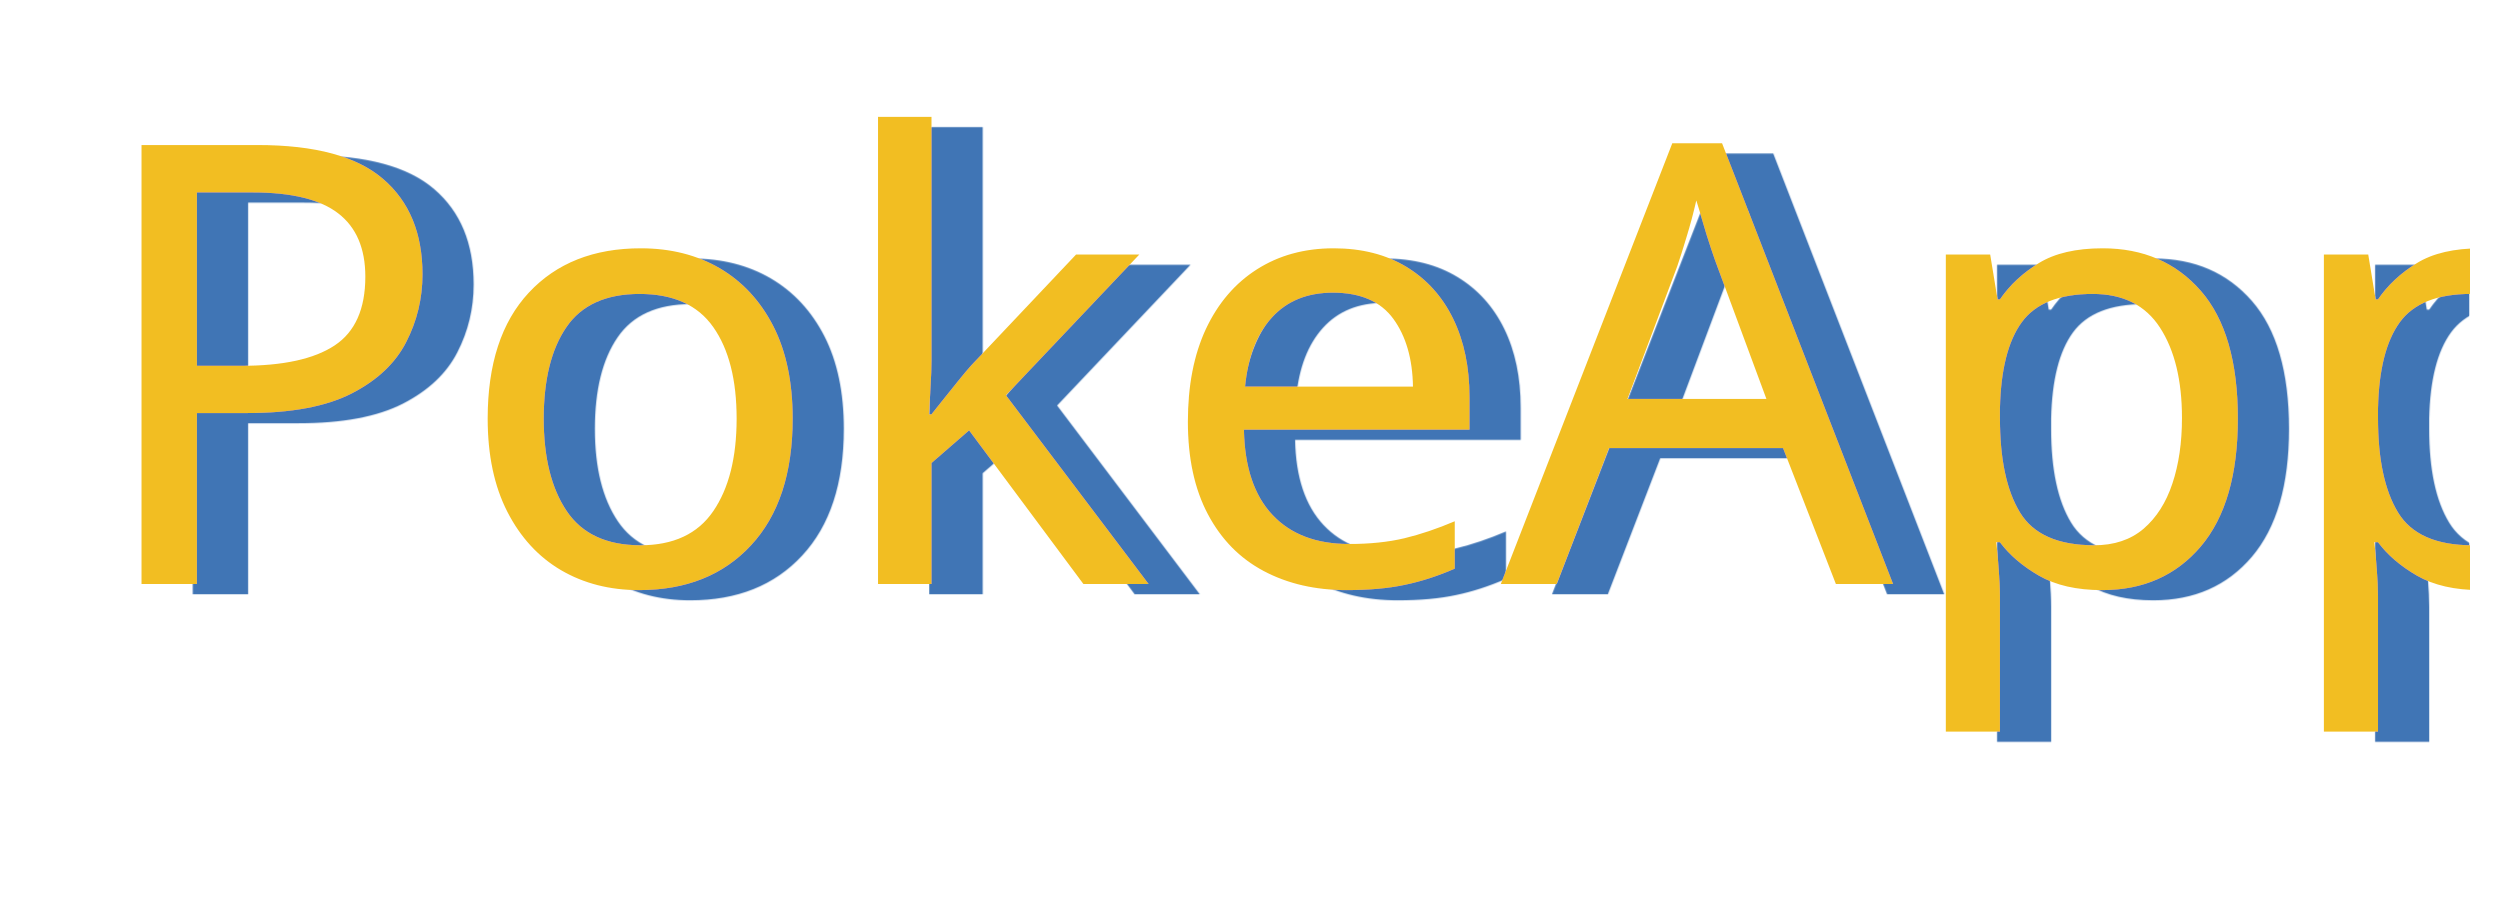
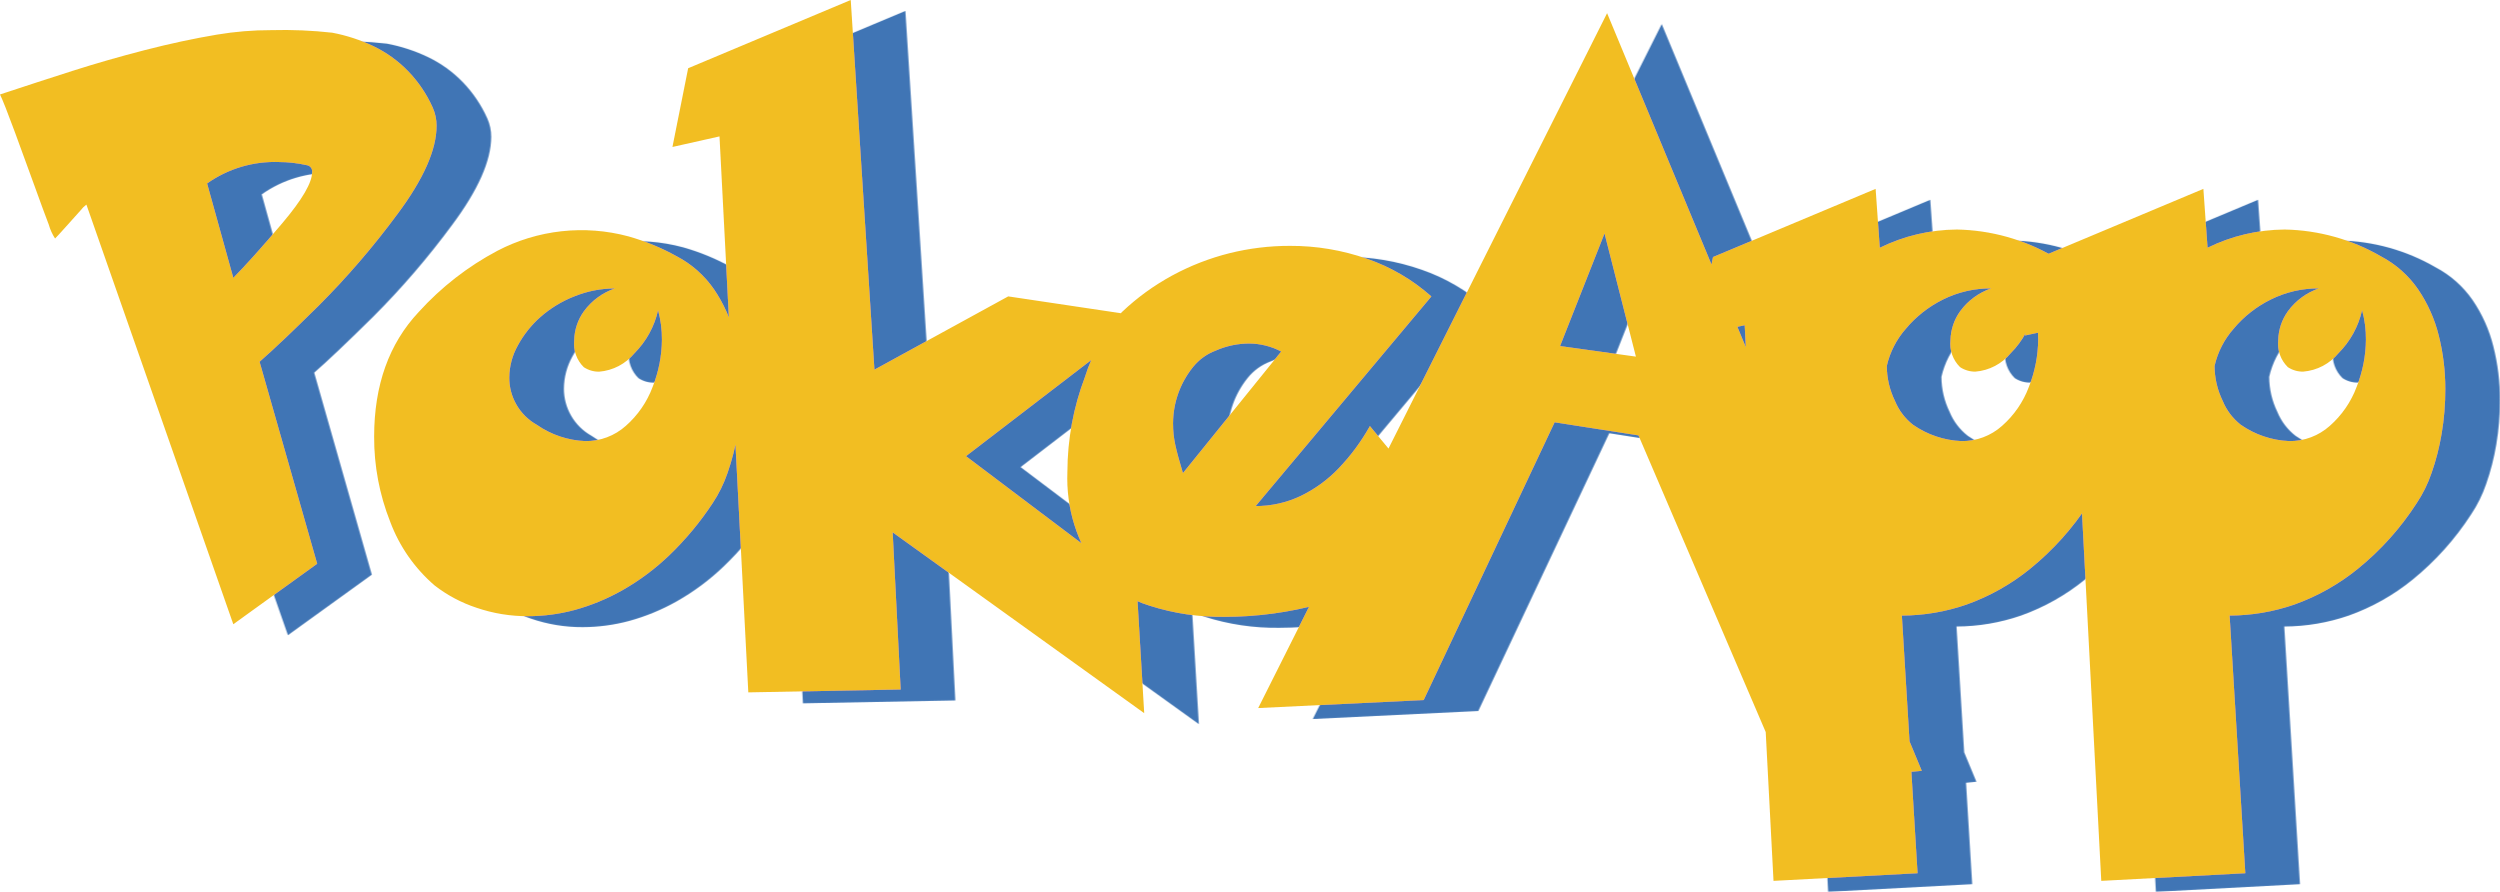
- <svg xmlns="http://www.w3.org/2000/svg" width="244" height="88" viewBox="0 0 244 88">
+ <svg xmlns="http://www.w3.org/2000/svg" width="228.828" height="81.625" viewBox="0 0 228.828 81.625">
  <defs>
-     <filter id="PokeApp" x="5" y="-66" width="236" height="197" filterUnits="userSpaceOnUse">
+     <filter id="a" x="0" y="0" width="228.828" height="81.625" filterUnits="userSpaceOnUse">
      <feOffset dx="5" dy="1" input="SourceAlpha" />
-       <feGaussianBlur result="blur" />
+       <feGaussianBlur result="b" />
      <feFlood flood-color="#4074b5" />
-       <feComposite operator="in" in2="blur" />
+       <feComposite operator="in" in2="b" />
      <feComposite in="SourceGraphic" />
    </filter>
-     <clipPath id="clip-custom_1">
-       <rect width="244" height="88" />
-     </clipPath>
  </defs>
-   <g id="custom_1" data-name="custom – 1" clip-path="url(#clip-custom_1)">
-     <g transform="matrix(1, 0, 0, 1, 0, 0)" filter="url(#PokeApp)">
-       <text id="PokeApp-2" data-name="PokeApp" transform="translate(8 -66)" fill="#f2be22" font-size="60" font-family="PokemonSolidNormal, Pokemon Solid">
-         <tspan x="0" y="123">PokeApp</tspan>
-       </text>
-     </g>
+   <g transform="matrix(1, 0, 0, 1, 0, 0)" filter="url(#a)">
+     <path d="M-2.4,13.447q3.545-1.172,6.665-2.168T10.84,9.39Q14.3,8.5,17.461,7.969a29.9,29.9,0,0,1,4.98-.41,40.5,40.5,0,0,1,5.566.234,15.328,15.328,0,0,1,3.765,1.23,11.137,11.137,0,0,1,3.164,2.271,11.609,11.609,0,0,1,2.271,3.354,4.066,4.066,0,0,1,.352,1.67q0,3.281-3.589,8.086a74.041,74.041,0,0,1-7.207,8.379q-3.618,3.574-5.405,5.127L26.631,56.4l-7.676,5.537L5.508,23.525a3.006,3.006,0,0,0-.557.557q-.5.557-1.3,1.45t-1.011,1.1a4.666,4.666,0,0,1-.571-1.26q-.483-1.26-1.289-3.5T-1.04,16.89Q-2.051,14.15-2.4,13.447Zm18.955,8.145,2.4,8.643q1.816-1.846,4.512-5.039t2.7-4.629a.565.565,0,0,0-.469-.645,11.992,11.992,0,0,0-2.607-.293A10.715,10.715,0,0,0,16.553,21.592Zm43.008,6.68a9.474,9.474,0,0,1,3.384,3,13.1,13.1,0,0,1,1.9,4.248,19.809,19.809,0,0,1,.6,4.907,24.039,24.039,0,0,1-.337,4.072,21.556,21.556,0,0,1-.923,3.6,11.926,11.926,0,0,1-1.377,2.783,27.705,27.705,0,0,1-3.955,4.746,21.414,21.414,0,0,1-4.307,3.208A19.142,19.142,0,0,1,50.2,60.63a16.571,16.571,0,0,1-4.263.571,14.352,14.352,0,0,1-4.731-.776,12.809,12.809,0,0,1-3.823-2.036,14.3,14.3,0,0,1-4.072-5.845,20.821,20.821,0,0,1-1.465-7.778q0-7.061,4.072-11.4a26.381,26.381,0,0,1,7.207-5.61A16.6,16.6,0,0,1,55.137,26.44,20.575,20.575,0,0,1,59.561,28.271Zm-1.729,4.922a8.062,8.062,0,0,1-2.153,3.926,4.672,4.672,0,0,1-3.237,1.7,2.477,2.477,0,0,1-1.406-.41,2.989,2.989,0,0,1-.879-2.461,4.713,4.713,0,0,1,.894-2.666,5.89,5.89,0,0,1,2.827-2.08,9.829,9.829,0,0,0-3.735.732,10.488,10.488,0,0,0-3.091,1.89,9.548,9.548,0,0,0-2.065,2.607,6.123,6.123,0,0,0-.776,2.915,4.931,4.931,0,0,0,2.52,4.336,8.345,8.345,0,0,0,4.453,1.494,5.486,5.486,0,0,0,3.691-1.392,8.88,8.88,0,0,0,2.461-3.574,11.849,11.849,0,0,0,.85-4.321A9.785,9.785,0,0,0,57.832,33.193Zm2.754-22.148L75.469,4.8l2.168,33.838,12.246-6.709,12.715,1.9L86.016,46.553,101.631,58.33l.7,11.748L79.307,53.525l.732,14.385-13.945.264L63.457,17.285l-4.307.967Zm62.4,32.754,7.061,8.525a9.258,9.258,0,0,1-4.028,4.512,26.776,26.776,0,0,1-7.559,3.237,33.32,33.32,0,0,1-8.745,1.187,21.488,21.488,0,0,1-6.9-1.025,9.729,9.729,0,0,1-4.673-3.105A14.235,14.235,0,0,1,95.3,47.988a24.5,24.5,0,0,1,1.6-8.657,16.21,16.21,0,0,1,3.384-5.962A21.734,21.734,0,0,1,104.927,30a22.415,22.415,0,0,1,5.2-2.021,22.743,22.743,0,0,1,5.537-.674,21.06,21.06,0,0,1,7.075,1.187,17.4,17.4,0,0,1,5.874,3.442L112.529,51.123a9.5,9.5,0,0,0,4.058-.894,11.978,11.978,0,0,0,3.53-2.549A18.794,18.794,0,0,0,122.988,43.8Zm-8.115-6.826a6.38,6.38,0,0,0-2.93-.732,7.59,7.59,0,0,0-3.062.645,4.839,4.839,0,0,0-2.095,1.523,8.227,8.227,0,0,0-1.816,5.156,9.163,9.163,0,0,0,.205,1.963q.205.938.7,2.578ZM144.7,6.006l28.8,69.346-12.246,1.2-13.682-31.9-7.676-1.2L127.91,68.877l-15.146.732Zm-4.307,30.469,6.943.967-2.871-11.279ZM171.68,61.143l1.436,23.584-13.184.7L157.939,47.4v-.293q-.117-1.465-.117-2.168l-.527-10.371-4.336.938,1.436-7.178,14.883-6.24.381,5.391a16.2,16.2,0,0,1,7.061-1.67,18.237,18.237,0,0,1,8.818,2.461,9.474,9.474,0,0,1,3.384,3,13.1,13.1,0,0,1,1.9,4.248,19.809,19.809,0,0,1,.6,4.907,24.039,24.039,0,0,1-.337,4.072,21.556,21.556,0,0,1-.923,3.6,11.926,11.926,0,0,1-1.377,2.783,25.559,25.559,0,0,1-5.361,5.977,19.771,19.771,0,0,1-5.83,3.281A18.275,18.275,0,0,1,171.68,61.143ZM170.3,38.291a7.381,7.381,0,0,0,.747,3.208,5.344,5.344,0,0,0,1.655,2.183,8.345,8.345,0,0,0,4.453,1.494,5.486,5.486,0,0,0,3.691-1.392,8.88,8.88,0,0,0,2.461-3.574,11.849,11.849,0,0,0,.85-4.321,9.785,9.785,0,0,0-.352-2.7,8.062,8.062,0,0,1-2.153,3.926,4.672,4.672,0,0,1-3.237,1.7,2.477,2.477,0,0,1-1.406-.41,2.989,2.989,0,0,1-.879-2.461,4.713,4.713,0,0,1,.894-2.666,5.89,5.89,0,0,1,2.827-2.08,9.688,9.688,0,0,0-4.395,1.011,10.49,10.49,0,0,0-3.413,2.681A7.757,7.757,0,0,0,170.3,38.291ZM201.68,61.143l1.436,23.584-13.184.7L187.939,47.4v-.293q-.117-1.465-.117-2.168l-.527-10.371-4.336.938,1.436-7.178,14.883-6.24.381,5.391a16.2,16.2,0,0,1,7.061-1.67,18.237,18.237,0,0,1,8.818,2.461,9.474,9.474,0,0,1,3.384,3,13.1,13.1,0,0,1,1.9,4.248,19.809,19.809,0,0,1,.6,4.907,24.039,24.039,0,0,1-.337,4.072,21.556,21.556,0,0,1-.923,3.6,11.926,11.926,0,0,1-1.377,2.783,25.559,25.559,0,0,1-5.361,5.977,19.771,19.771,0,0,1-5.83,3.281A18.275,18.275,0,0,1,201.68,61.143ZM200.3,38.291a7.381,7.381,0,0,0,.747,3.208,5.344,5.344,0,0,0,1.655,2.183,8.345,8.345,0,0,0,4.453,1.494,5.486,5.486,0,0,0,3.691-1.392,8.88,8.88,0,0,0,2.461-3.574,11.849,11.849,0,0,0,.85-4.321,9.785,9.785,0,0,0-.352-2.7,8.062,8.062,0,0,1-2.153,3.926,4.672,4.672,0,0,1-3.237,1.7,2.477,2.477,0,0,1-1.406-.41,2.989,2.989,0,0,1-.879-2.461,4.713,4.713,0,0,1,.894-2.666,5.89,5.89,0,0,1,2.827-2.08,9.688,9.688,0,0,0-4.395,1.011,10.49,10.49,0,0,0-3.413,2.681A7.757,7.757,0,0,0,200.3,38.291Z" transform="translate(2.4 -4.8)" fill="#f2be22" />
  </g>
</svg>
